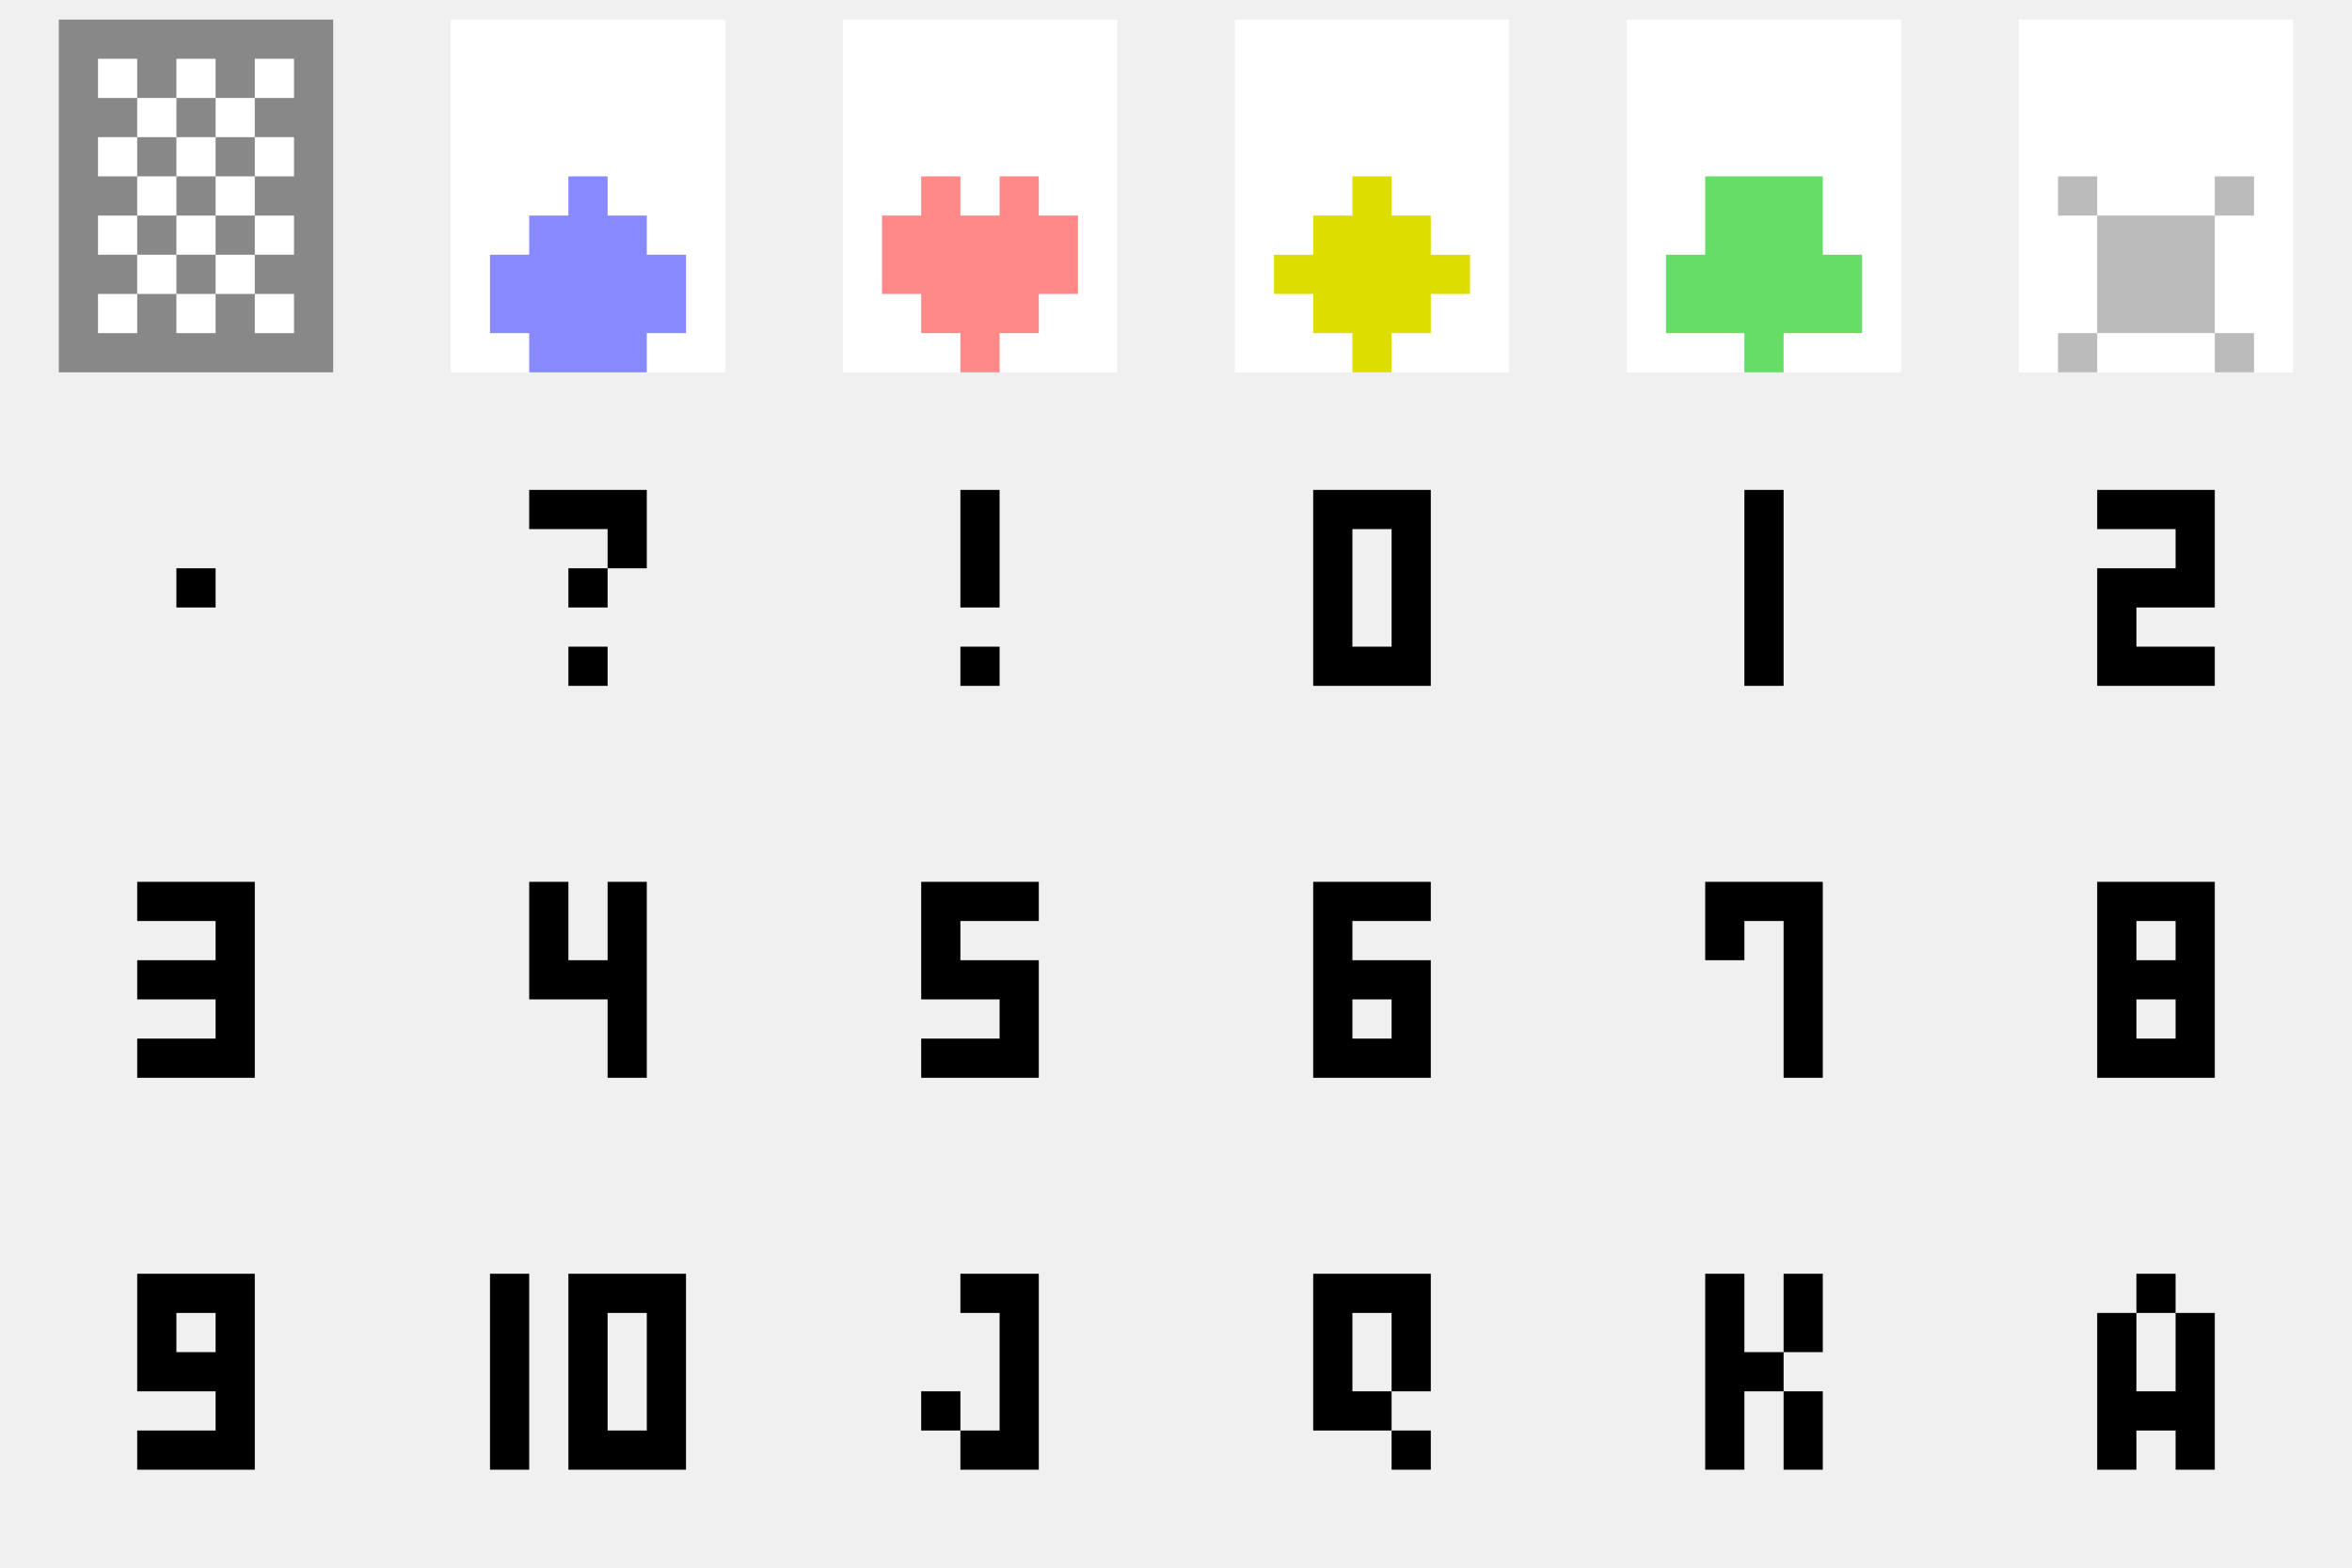
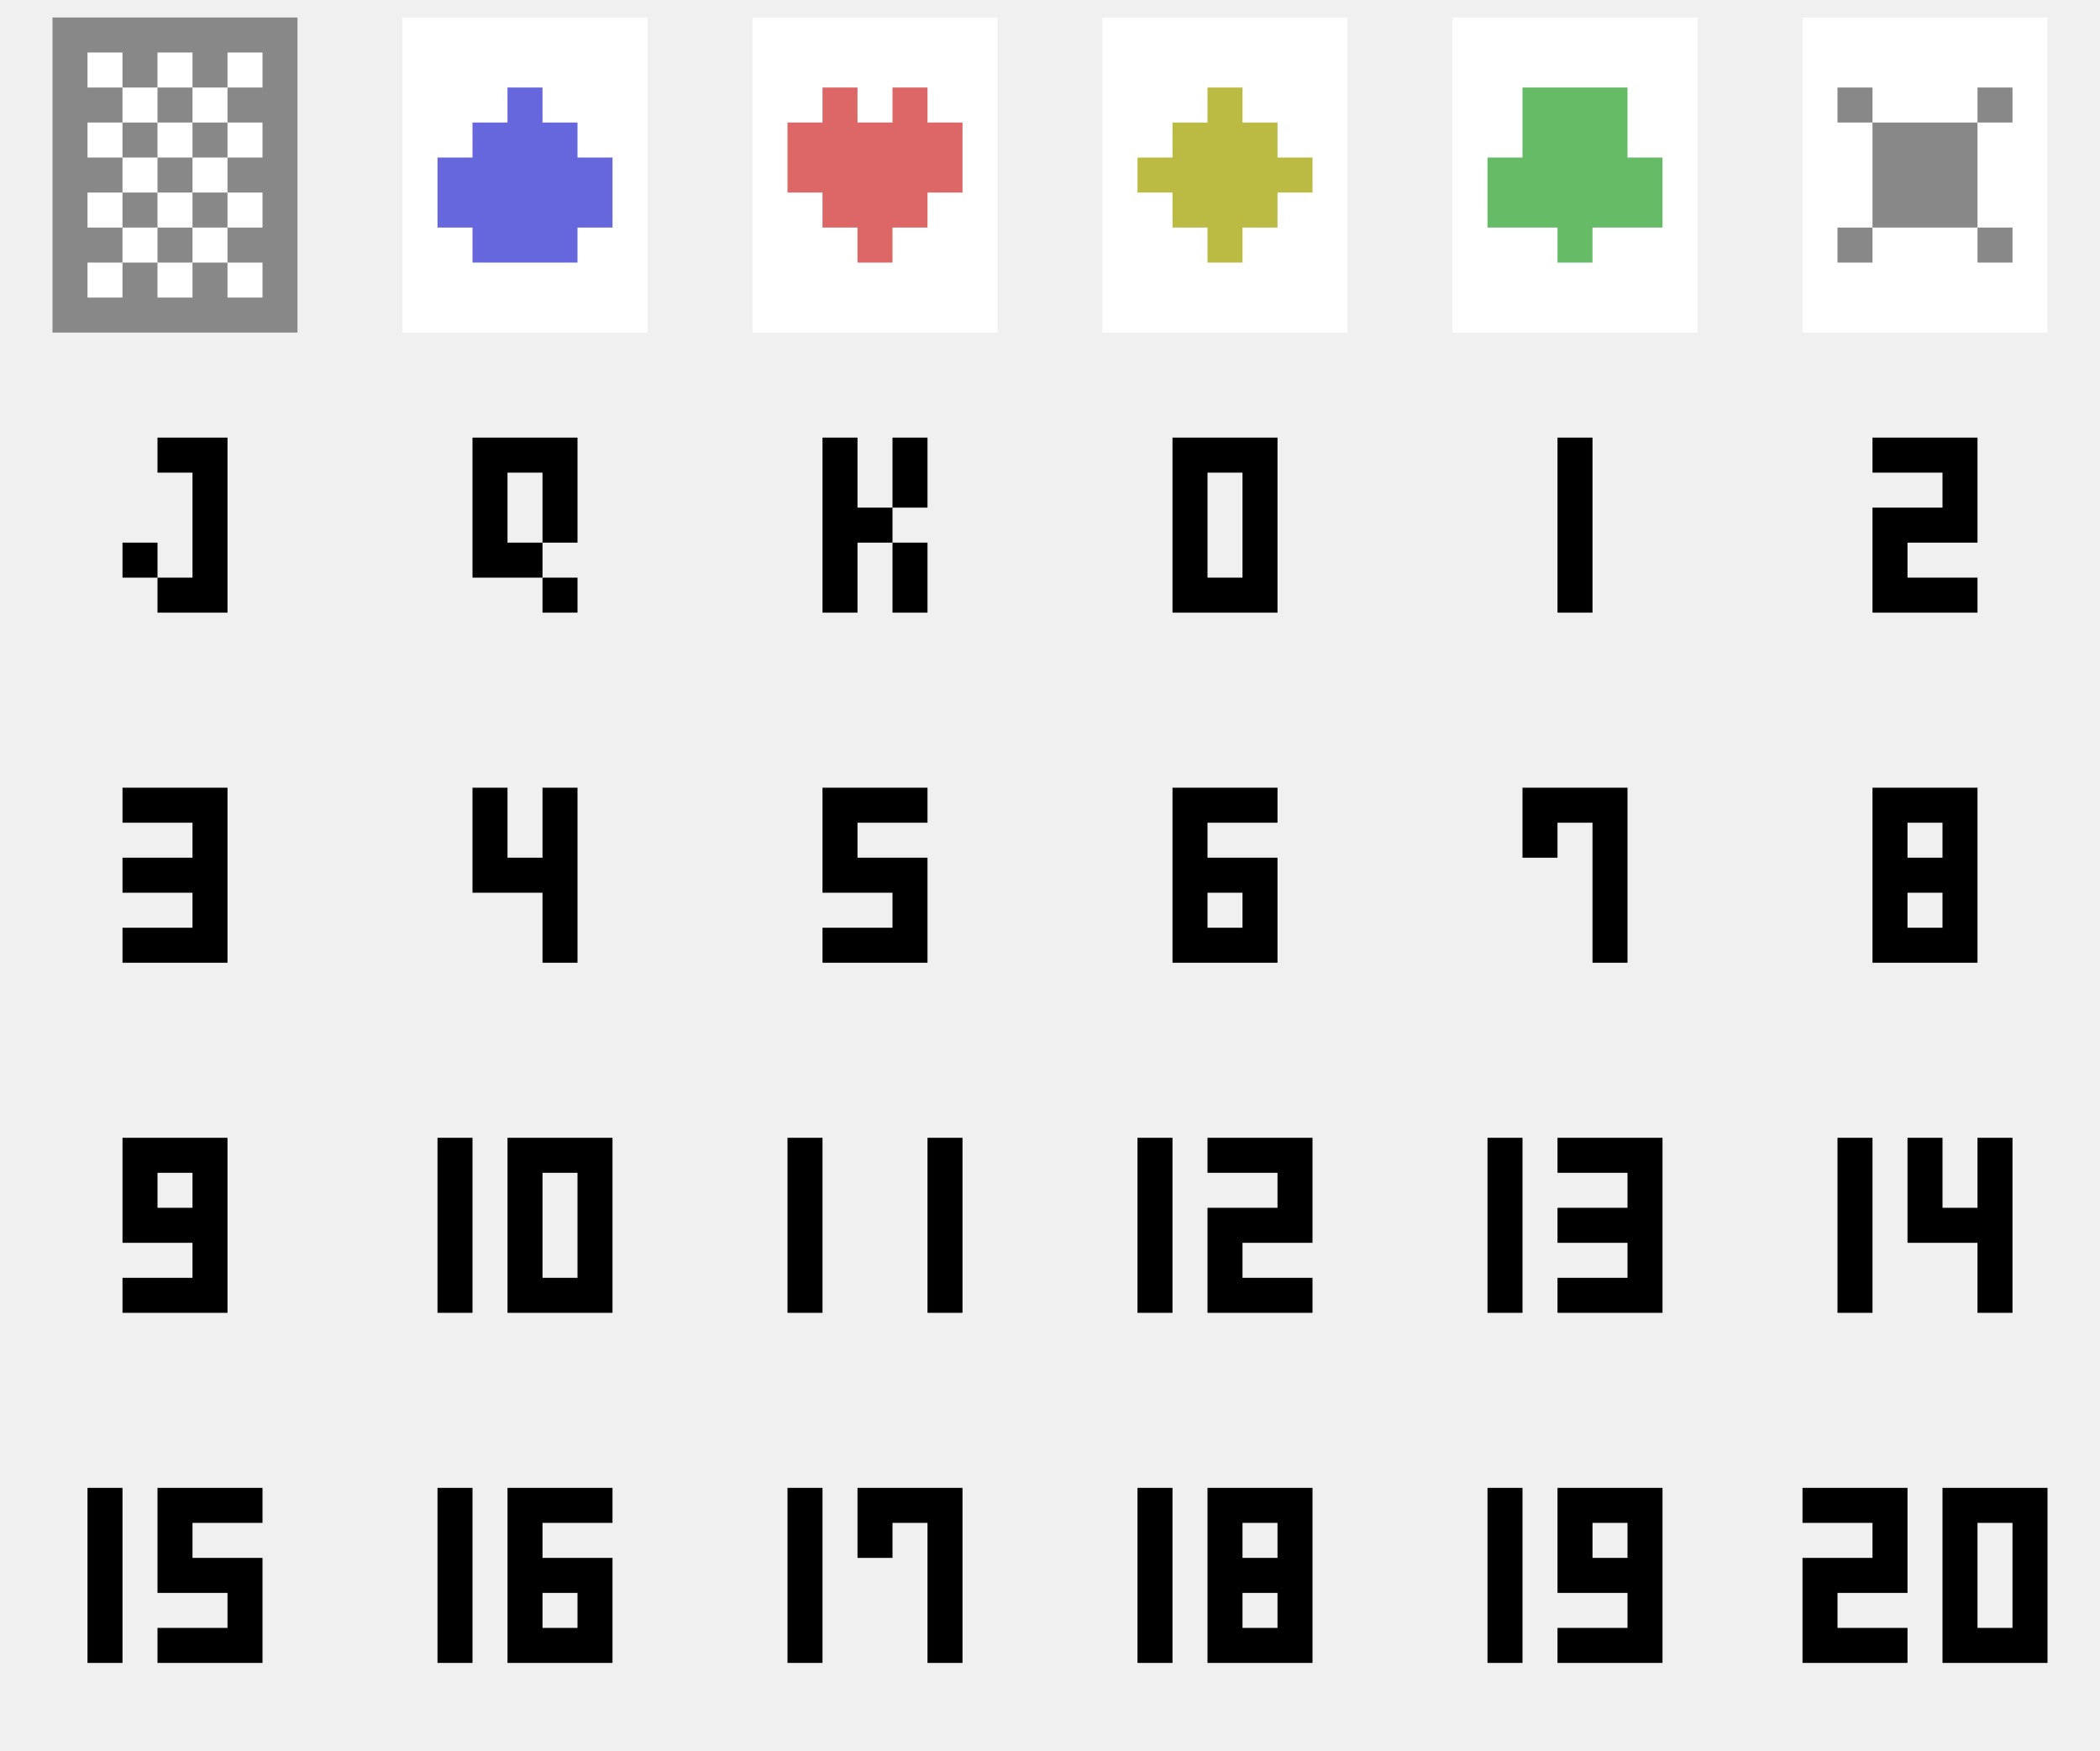
- <svg xmlns="http://www.w3.org/2000/svg" viewBox="0 0 120 80" width="240" height="160">
+ <svg xmlns="http://www.w3.org/2000/svg" viewBox="0 0 120 100" width="240" height="200">
  <g stroke-linecap="butt" stroke-width="2" stroke="none" fill="#fff" transform="translate(2,2)">
    <g transform="translate(0,0)">
      <path d="M2,0h12v16h-12Z" stroke="#888" fill="#888" />
      <path d="M3,1h2v2h-2ZM7,1h2v2h-2ZM11,1h2v2h-2Z M5,3h2v2h-2ZM9,3h2v2h-2Z M3,5h2v2h-2ZM7,5h2v2h-2ZM11,5h2v2h-2Z M5,7h2v2h-2ZM9,7h2v2h-2Z M3,9h2v2h-2ZM7,9h2v2h-2ZM11,9h2v2h-2Z M5,11h2v2h-2ZM9,11h2v2h-2Z M3,13h2v2h-2ZM7,13h2v2h-2ZM11,13h2v2h-2Z" />
    </g>
    <g transform="translate(20,0)">
      <path d="M2,0h12v16h-12Z" stroke="#fff" fill="#fff" />
-       <g transform="translate(0,4)">
-         <path d="M7,3h2v2h-2Z M5,5h6v2h-6 M3,7h10v4h-10Z M5,11h6v2h-6" fill="#88f" />
+       <g transform="translate(0,0)">
+         <path d="M7,3h2v2h-2Z M5,5h6v2h-6 M3,7h10v4h-10Z M5,11h6v2h-6" fill="#66d" />
      </g>
    </g>
    <g transform="translate(40,0)">
      <path d="M2,0h12v16h-12Z" stroke="#fff" fill="#fff" />
-       <g transform="translate(0,4)">
-         <path d="M5,3h2v2h-2ZM9,3h2v2h-2Z M3,5h10v4h-10Z M5,9h6v2h-6 M7,11h2v2h-2" fill="#f88" />
+       <g transform="translate(0,0)">
+         <path d="M5,3h2v2h-2ZM9,3h2v2h-2Z M3,5h10v4h-10Z M5,9h6v2h-6 M7,11h2v2h-2" fill="#d66" />
      </g>
    </g>
    <g transform="translate(60,0)">
      <path d="M2,0h12v16h-12Z" stroke="#fff" fill="#fff" />
-       <g transform="translate(0,4)">
-         <path d="M7,3h2v2h-2 M5,5h6v2h-6 M3,7h10v2h-10Z M5,9h6v2h-6 M7,11h2v2h-2" fill="#dd0" />
+       <g transform="translate(0,0)">
+         <path d="M7,3h2v2h-2 M5,5h6v2h-6 M3,7h10v2h-10Z M5,9h6v2h-6 M7,11h2v2h-2" fill="#bb4" />
      </g>
    </g>
    <g transform="translate(80,0)">
      <path d="M2,0h12v16h-12Z" stroke="#fff" fill="#fff" />
-       <g transform="translate(0,4)">
-         <path d="M5,3h6v4h-6 M3,7h10v4h-10Z M7,11h2v2h-2" fill="#6d6" />
+       <g transform="translate(0,0)">
+         <path d="M5,3h6v4h-6 M3,7h10v4h-10Z M7,11h2v2h-2" fill="#6b6" />
      </g>
    </g>
    <g transform="translate(100,0)">
      <path d="M2,0h12v16h-12Z" stroke="#fff" fill="#fff" />
-       <g transform="translate(0,4)">
-         <path d="M3,3h2v2h-2Z M11,3h2v2h-2Z M5,5h6v6h-6M3,11h2v2h-2Z M11,11h2v2h-2Z" fill="#bbb" />
+       <g transform="translate(0,0)">
+         <path d="M3,3h2v2h-2Z M11,3h2v2h-2Z M5,5h6v6h-6M3,11h2v2h-2Z M11,11h2v2h-2Z" fill="#888" />
      </g>
    </g>
  </g>
  <g stroke-linecap="square" stroke-width="2" stroke="#000" fill="none" transform="translate(2,2)">
    <g transform="translate(0,20)">
-       <path d="M7,7h2v2h-2" stroke-linecap="butt" stroke-width="2" stroke="none" fill="#000" />
+       <path d="M8,4h2v8h-2" />
+       <path d="M5,9h2v2h-2" stroke-linecap="butt" stroke-width="2" stroke="none" fill="#000" />
    </g>
    <g transform="translate(20,20)">
-       <path d="M6,4h4v2" />
-       <path d="M7,7h2v2h-2 M7,11h2v2h-2" stroke-linecap="butt" stroke-width="2" stroke="none" fill="#000" />
+       <path d="M10,8v-4h-4v6h2" />
+       <path d="M9,11h2v2h-2" stroke-linecap="butt" stroke-width="2" stroke="none" fill="#000" />
    </g>
    <g transform="translate(40,20)">
-       <path d="M8,4v4" />
-       <path d="M7,11h2v2h-2" stroke-linecap="butt" stroke-width="2" stroke="none" fill="#000" />
+       <path d="M6,4v8 M6,8h2 M10,6v-2 M10,10v2" />
    </g>
    <g transform="translate(60,20)">
      <path d="M6,4h4v8h-4v-8" />
    </g>
    <g transform="translate(80,20)">
      <path d="M8,4v8" />
    </g>
    <g transform="translate(100,20)">
      <path d="M6,4h4v4h-4v4h4" />
    </g>
    <g transform="translate(0,40)">
      <path d="M6,4h4v4M6,8h4v4h-4" />
    </g>
    <g transform="translate(20,40)">
      <path d="M6,4v4h4M10,4v8" />
    </g>
    <g transform="translate(40,40)">
      <path d="M10,4h-4v4h4v4h-4" />
    </g>
    <g transform="translate(60,40)">
      <path d="M10,4h-4v8h4v-4h-4" />
    </g>
    <g transform="translate(80,40)">
      <path d="M6,6v-2h4v8" />
    </g>
    <g transform="translate(100,40)">
      <path d="M10,4h-4v4h4v4h-4v-4h4v-4" />
    </g>
    <g transform="translate(0,60)">
      <path d="M10,8v-4h-4v4h4v4h-4" />
    </g>
    <g transform="translate(20,60)">
      <path d="M4,4v8M8,4h4v8h-4v-8" />
    </g>
    <g transform="translate(40,60)">
-       <path d="M8,4h2v8h-2" />
-       <path d="M5,9h2v2h-2" stroke-linecap="butt" stroke-width="2" stroke="none" fill="#000" />
+       <path d="M4,4v8M12,4v8" />
    </g>
    <g transform="translate(60,60)">
-       <path d="M10,8v-4h-4v6h2" />
-       <path d="M9,11h2v2h-2" stroke-linecap="butt" stroke-width="2" stroke="none" fill="#000" />
+       <path d="M4,4v8M8,4h4v4h-4v4h4" />
    </g>
    <g transform="translate(80,60)">
-       <path d="M6,4v8 M6,8h2 M10,6v-2 M10,10v2" />
+       <path d="M4,4v8M8,4h4v4M8,8h4v4h-4" />
    </g>
    <g transform="translate(100,60)">
-       <path d="M6,6v6 M6,10h4 M10,6v6" />
-       <path d="M7,3h2v2h-2" stroke-linecap="butt" stroke-width="2" stroke="none" fill="#000" />
+       <path d="M4,4v8M8,4v4h4M12,4v8" />
+     </g>
+     <g transform="translate(0,80)">
+       <path d="M4,4v8M12,4h-4v4h4v4h-4" />
+     </g>
+     <g transform="translate(20,80)">
+       <path d="M4,4v8M12,4h-4v8h4v-4h-4" />
+     </g>
+     <g transform="translate(40,80)">
+       <path d="M4,4v8M8,6v-2h4v8" />
+     </g>
+     <g transform="translate(60,80)">
+       <path d="M4,4v8M12,4h-4v4h4v4h-4v-4h4v-4" />
+     </g>
+     <g transform="translate(80,80)">
+       <path d="M4,4v8M12,8v-4h-4v4h4v4h-4" />
+     </g>
+     <g transform="translate(100,80)">
+       <path d="M2,4h4v4h-4v4h4M10,4h4v8h-4v-8" />
    </g>
  </g>
</svg>
